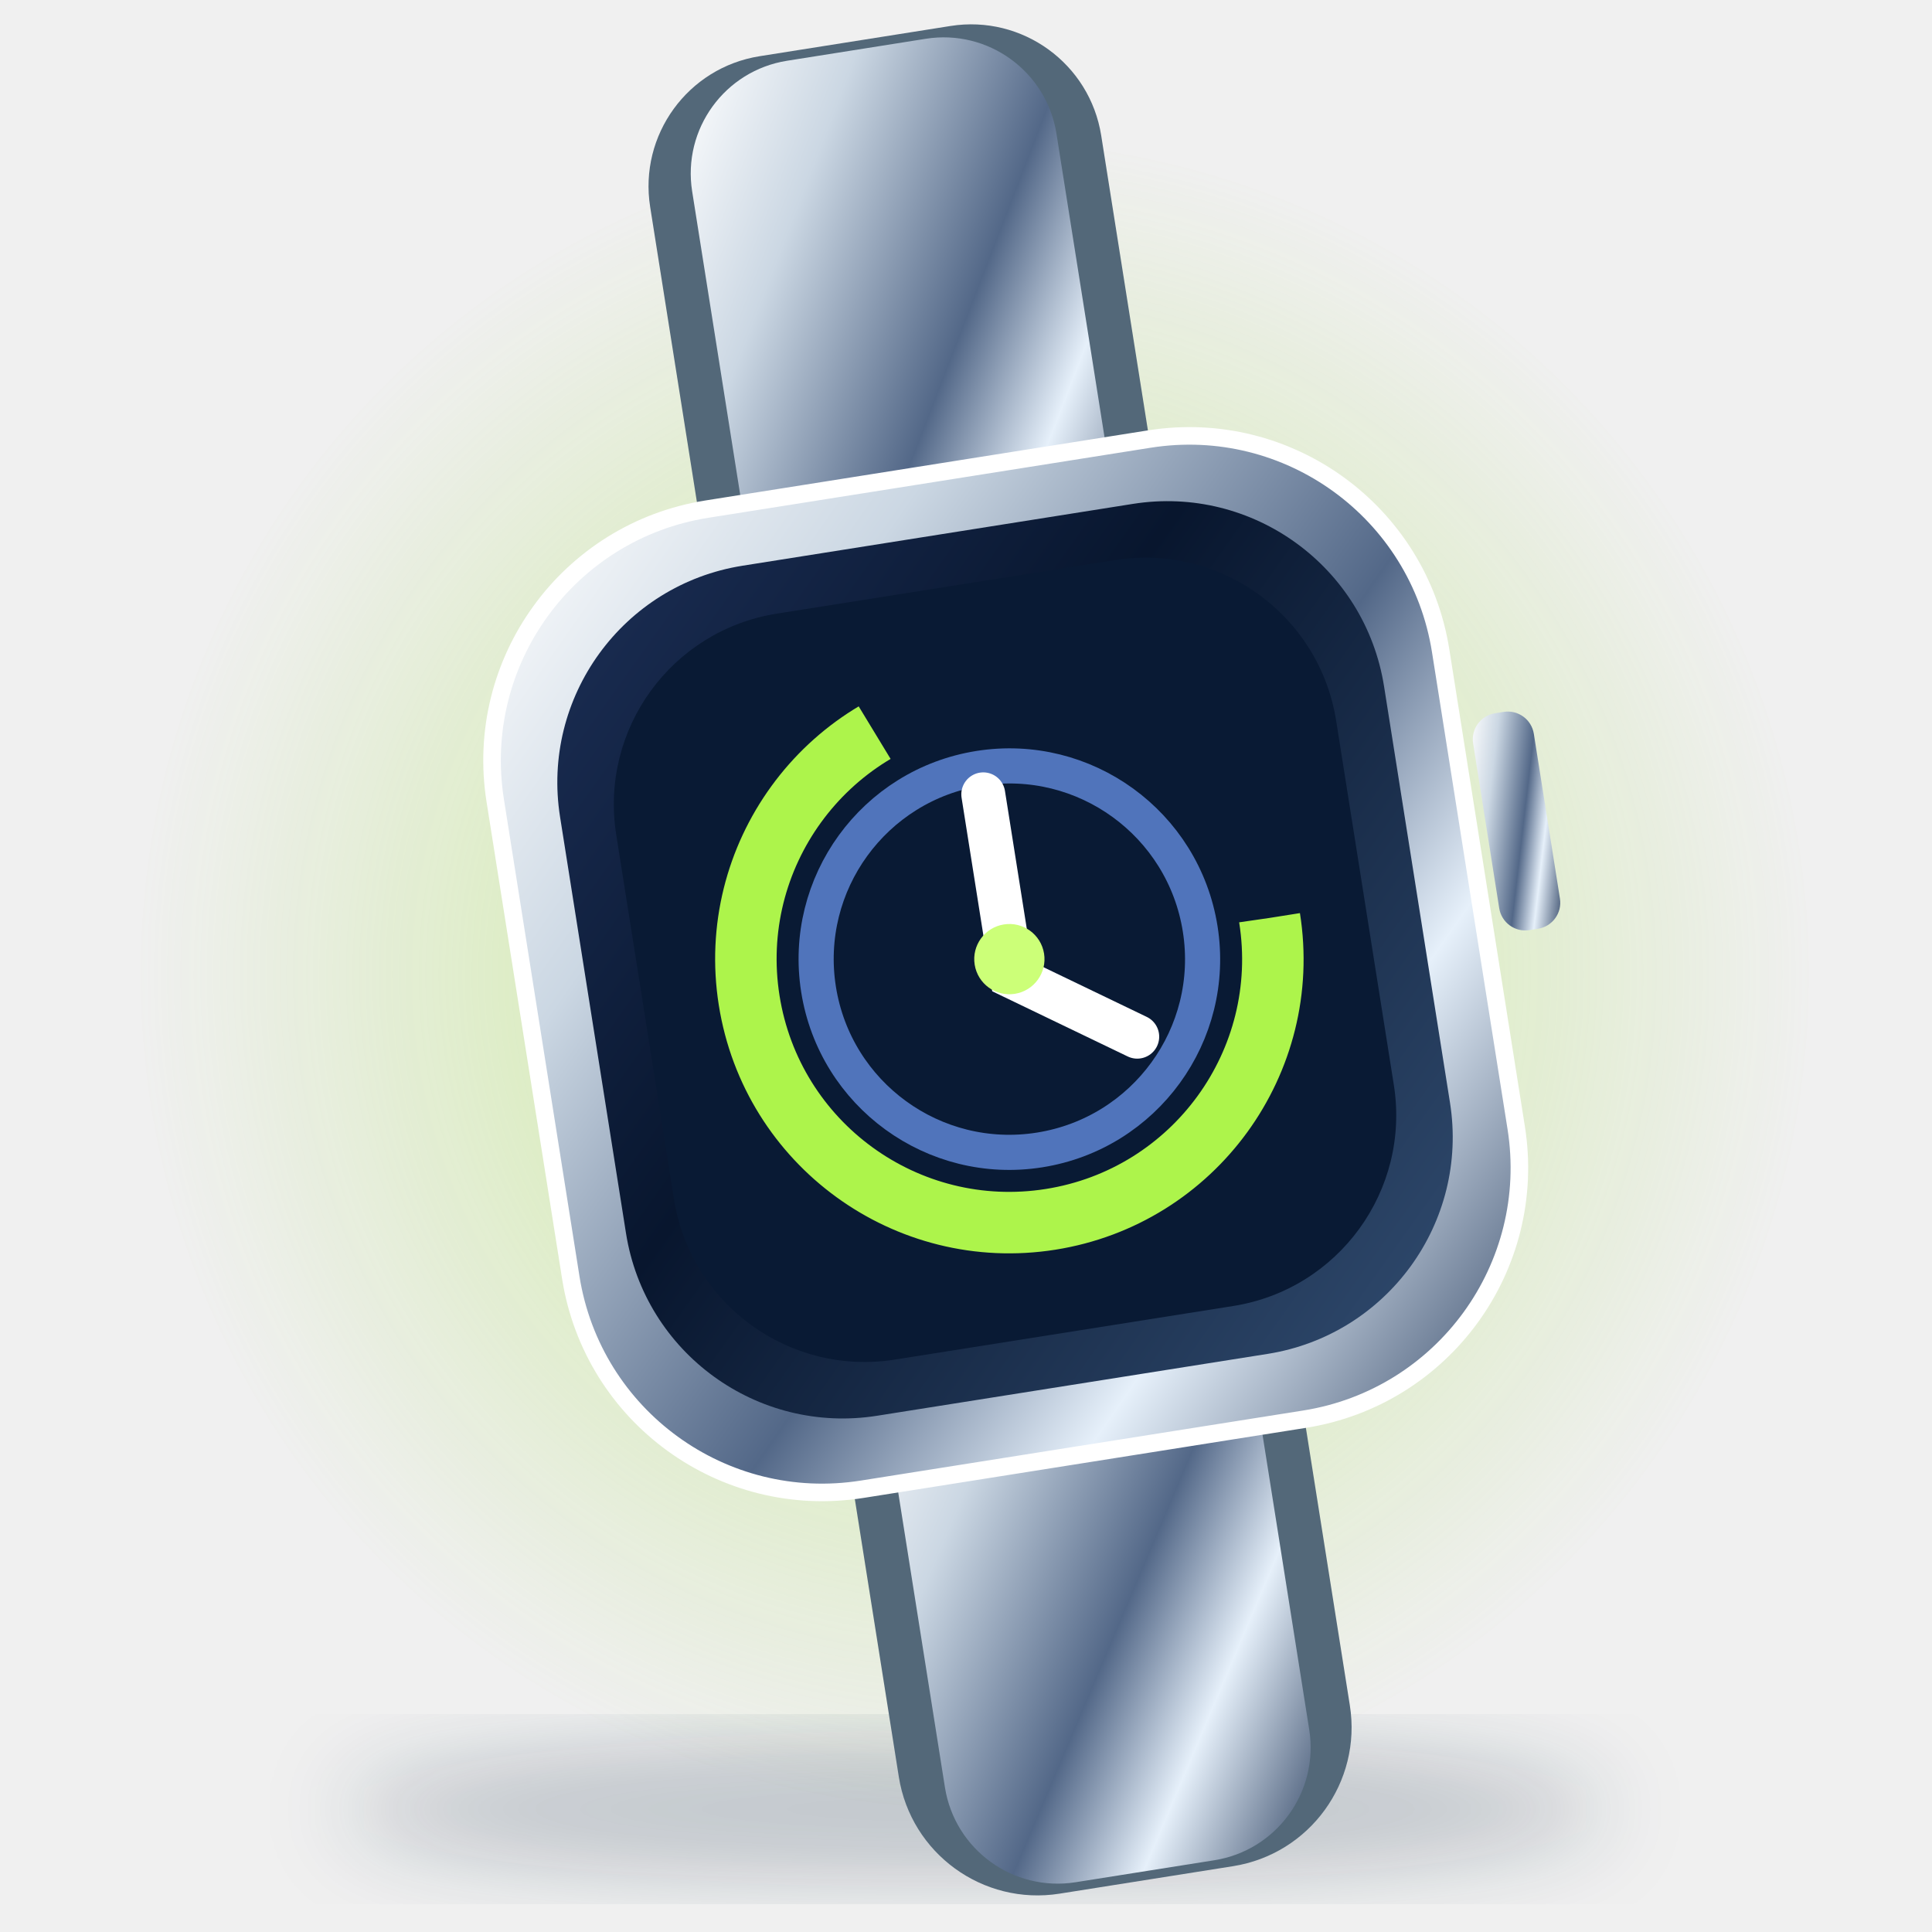
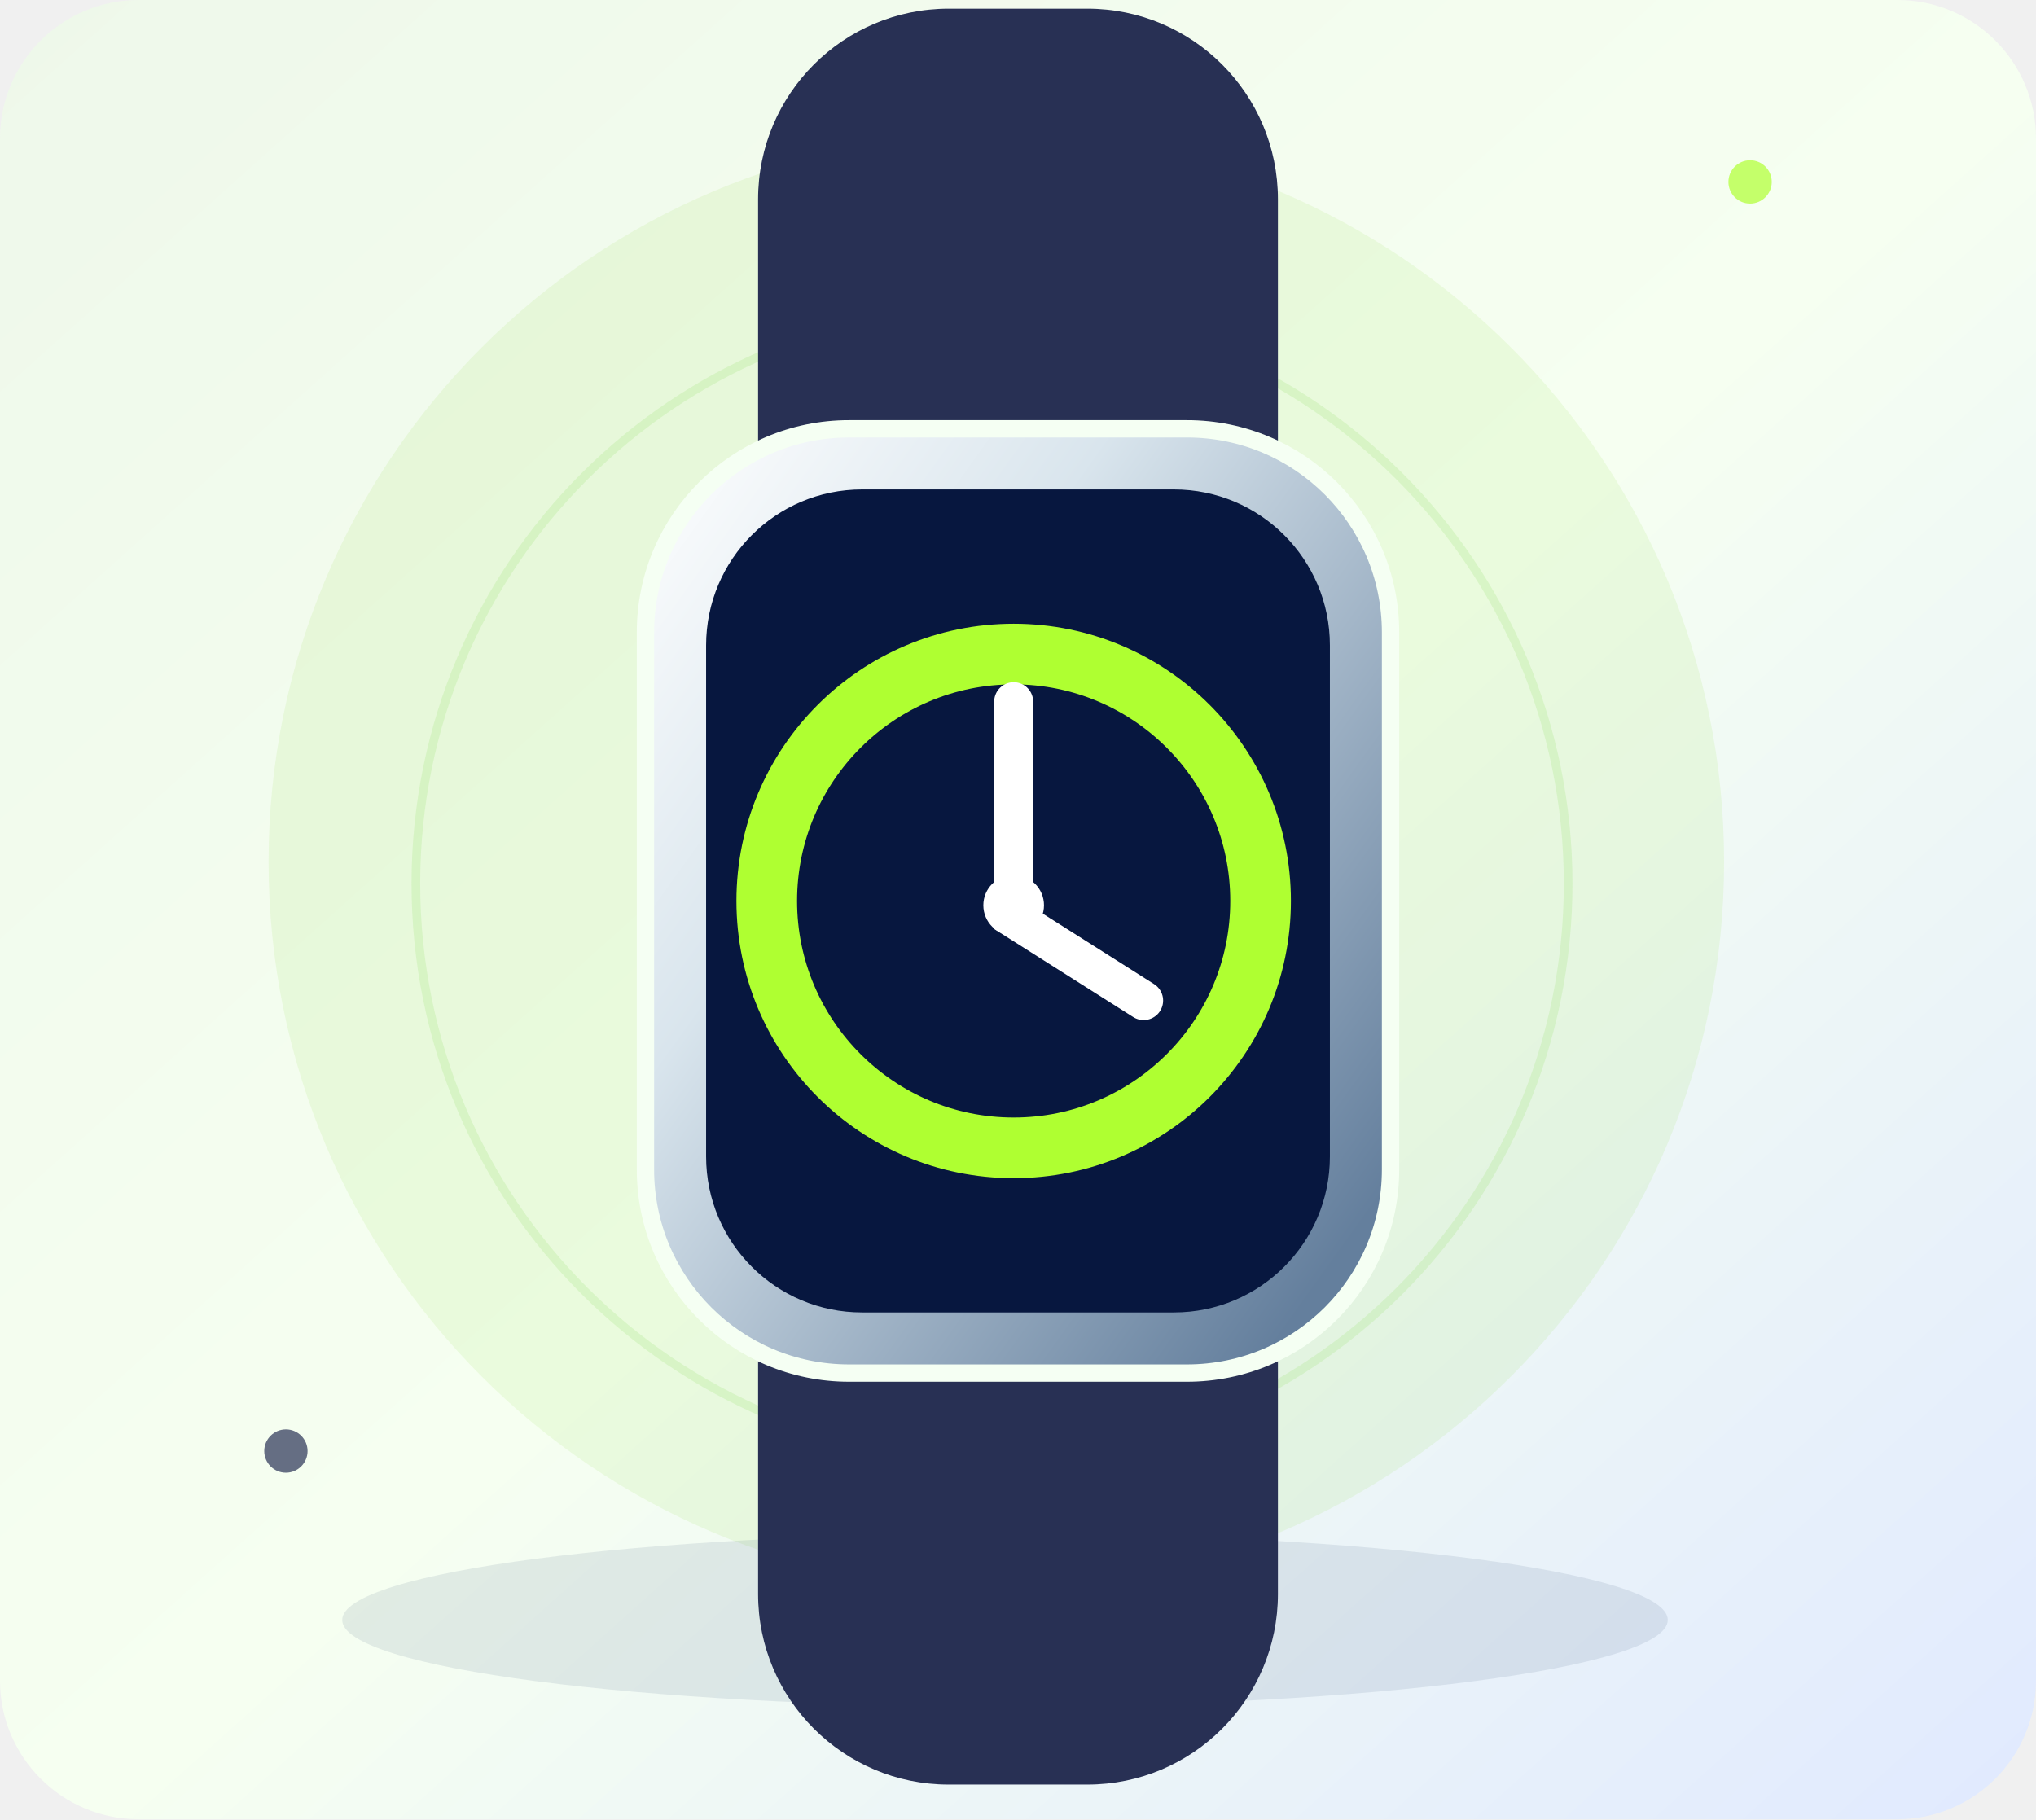
- <svg xmlns="http://www.w3.org/2000/svg" viewBox="0 0 220 220" role="img" aria-label="watch">
+ <svg xmlns="http://www.w3.org/2000/svg" viewBox="0 0 470 420" role="img" aria-label="رسم توضيحي لمنتج">
  <defs>
-     <linearGradient id="metal" x1="0" y1="0" x2="1" y2="1">
+     <linearGradient id="bg" x1="0" x2="1" y1="0" y2="1">
+       <stop stop-color="#eef8ea" />
+       <stop offset=".52" stop-color="#f6fff1" />
+       <stop offset="1" stop-color="#e0e9ff" />
+     </linearGradient>
+     <linearGradient id="steel" x1="0" y1="0" x2=".95" y2=".86">
      <stop stop-color="#fff" />
-       <stop offset=".25" stop-color="#cbd7e3" />
-       <stop offset=".56" stop-color="#536888" />
-       <stop offset=".75" stop-color="#e6f0fa" />
-       <stop offset="1" stop-color="#354968" />
-     </linearGradient>
-     <linearGradient id="dark" x1="0" y1="0" x2="1" y2="1">
-       <stop stop-color="#1c2f56" />
-       <stop offset=".4" stop-color="#08162e" />
-       <stop offset="1" stop-color="#314c70" />
+       <stop offset=".36" stop-color="#d9e5ed" />
+       <stop offset="1" stop-color="#647f9d" />
    </linearGradient>
    <linearGradient id="screen" x1="0" y1="0" x2="1" y2="1">
-       <stop stop-color="#223c89" />
-       <stop offset=".4" stop-color="#0a1c49" />
-       <stop offset=".75" stop-color="#87ca34" />
-       <stop offset="1" stop-color="#dcff83" />
+       <stop stop-color="#283054" />
+       <stop offset=".52" stop-color="#153c97" />
+       <stop offset="1" stop-color="#afff31" />
    </linearGradient>
-     <linearGradient id="glass" x1="0" y1="0" x2="1" y2="1">
-       <stop stop-color="#fff" stop-opacity=".78" />
-       <stop offset=".44" stop-color="#fff" stop-opacity=".09" />
-       <stop offset=".8" stop-color="#fff" stop-opacity="0" />
-     </linearGradient>
-     <linearGradient id="lime" x1="0" y1="0" x2="1" y2="1">
-       <stop stop-color="#efffad" />
-       <stop offset=".5" stop-color="#b8ec51" />
-       <stop offset="1" stop-color="#75b930" />
-     </linearGradient>
-     <radialGradient id="spot">
-       <stop stop-color="#aaf439" stop-opacity=".5" />
-       <stop offset="1" stop-color="#9ad73f" stop-opacity="0" />
-     </radialGradient>
-     <filter id="shadow">
-       <feGaussianBlur stdDeviation="5" />
+     <filter id="drop" x="-30%" width="160%" y="-30%" height="160%">
+       <feDropShadow dx="9" dy="17" stdDeviation="13" flood-color="#132b59" flood-opacity=".22" />
    </filter>
  </defs>
-   <circle cx="111" cy="111" r="95" fill="url(#spot)" />
-   <ellipse cx="111" cy="206" rx="72" ry="9" fill="#0c2841" opacity=".2" filter="url(#shadow)" />
-   <g transform="rotate(-9 110 110)">
-     <rect x="88" y="4" width="52" height="74" rx="15" fill="#536879" />
-     <rect x="93" y="5" width="42" height="73" rx="13" fill="url(#metal)" />
-     <rect x="88" y="143" width="52" height="73" rx="16" fill="#536879" />
-     <rect x="93" y="147" width="42" height="68" rx="13" fill="url(#metal)" />
-     <rect x="60" y="54" width="109" height="113" rx="29" fill="url(#metal)" stroke="#fff" stroke-width="2" />
-     <rect x="67" y="61" width="95" height="98" rx="25" fill="url(#dark)" />
-     <rect x="73" y="67" width="83" height="86" rx="22" fill="#091a34" />
-     <circle cx="115" cy="110" r="30" fill="none" stroke="#adf44b" stroke-width="7" stroke-dasharray="130 70" />
-     <circle cx="115" cy="110" r="22" fill="none" stroke="#5074bb" stroke-width="4" />
-     <path d="M115 91v21l13 9" stroke="#fff" fill="none" stroke-width="5" stroke-linecap="round" />
-     <circle cx="115" cy="110" r="4" fill="#ccff78" />
-     <rect x="171" y="91" width="7" height="25" rx="3" fill="url(#metal)" />
+   <rect width="470" height="420" rx="32" fill="url(#bg)" />
+   <circle cx="230" cy="199" r="168" fill="#92de44" opacity=".12" />
+   <circle cx="229" cy="204" r="133" fill="none" stroke="#a4e47f" opacity=".25" stroke-width="2" />
+   <ellipse cx="232" cy="374" rx="153" ry="20" fill="#0b2b58" opacity=".09" />
+   <rect x="175" y="2" width="120" height="410" rx="44" fill="#283054" />
+   <rect x="149" y="99" width="172" height="218" rx="47" fill="url(#steel)" stroke="#f5fff3" stroke-width="4" />
+   <rect x="163" y="113" width="144" height="190" rx="36" fill="#07173f" />
+   <circle cx="234" cy="208" r="57" fill="none" stroke="#afff31" stroke-width="14" />
+   <path d="M234 162v50l30 19" fill="none" stroke="white" stroke-width="9" stroke-linecap="round" />
+   <circle cx="234" cy="209" r="7" fill="white" />
+   <g opacity=".7">
+     <circle cx="404" cy="42" r="5" fill="#afff31" />
+     <circle cx="66" cy="335" r="5" fill="#283054" />
  </g>
</svg>
